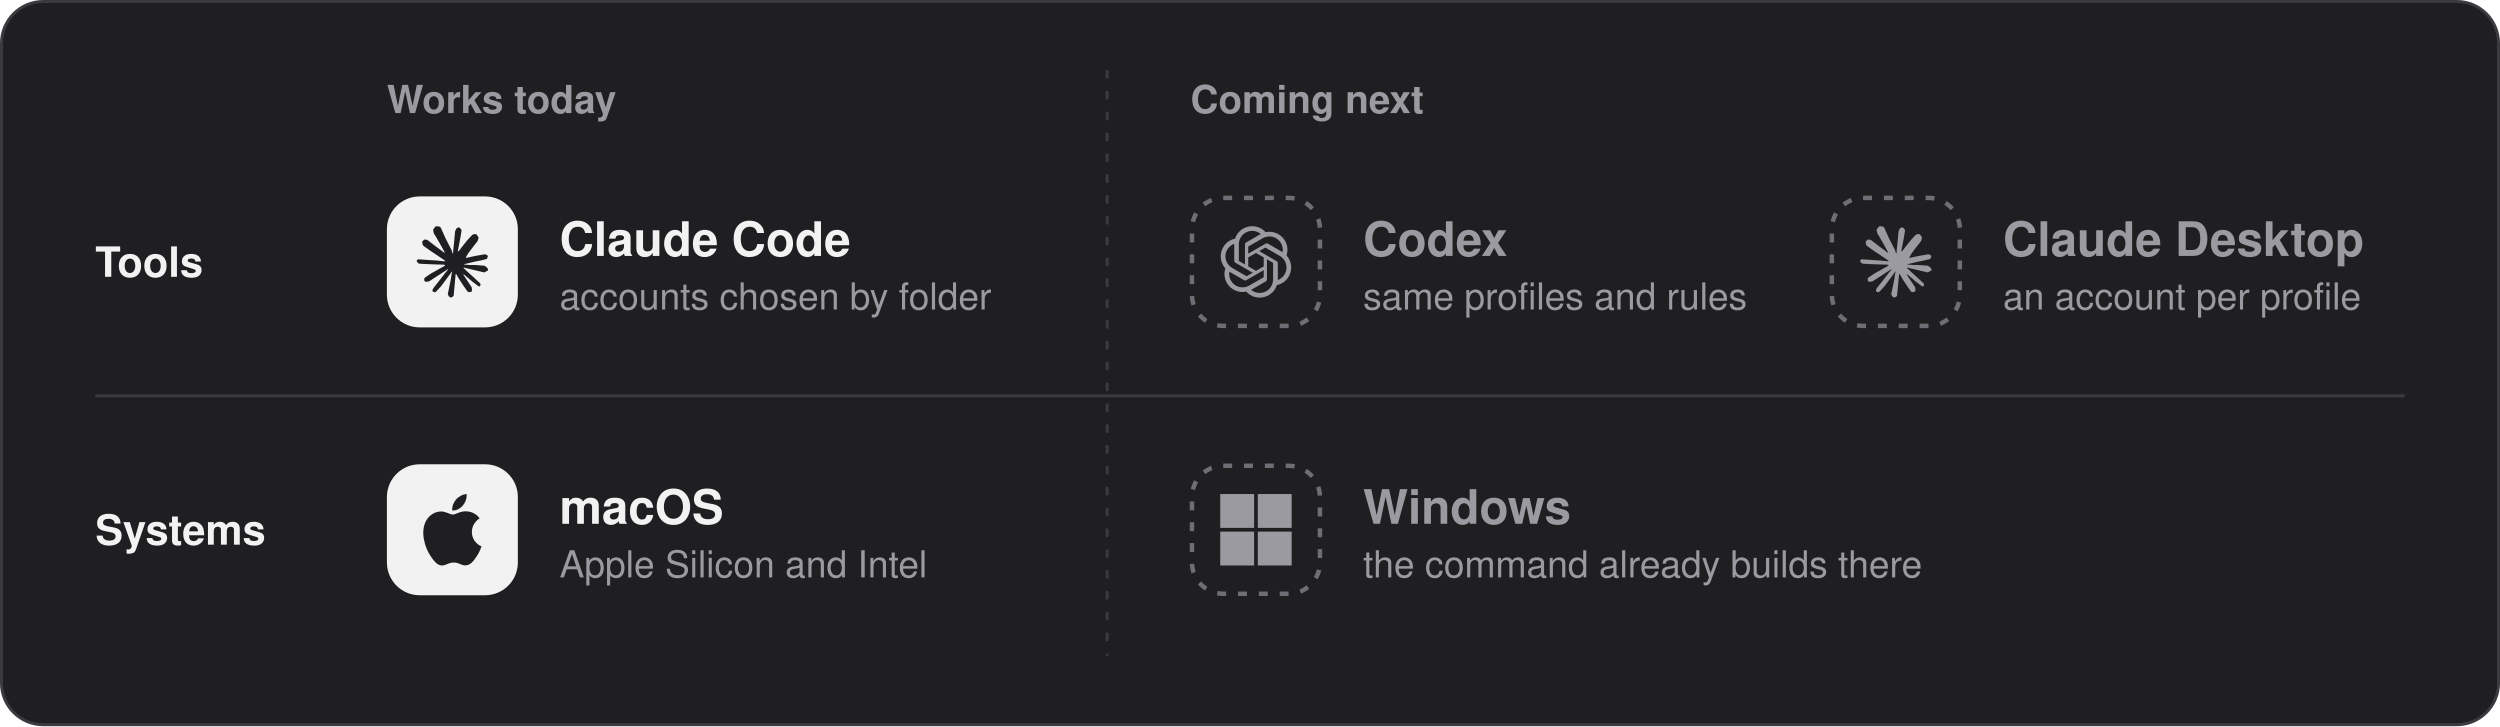
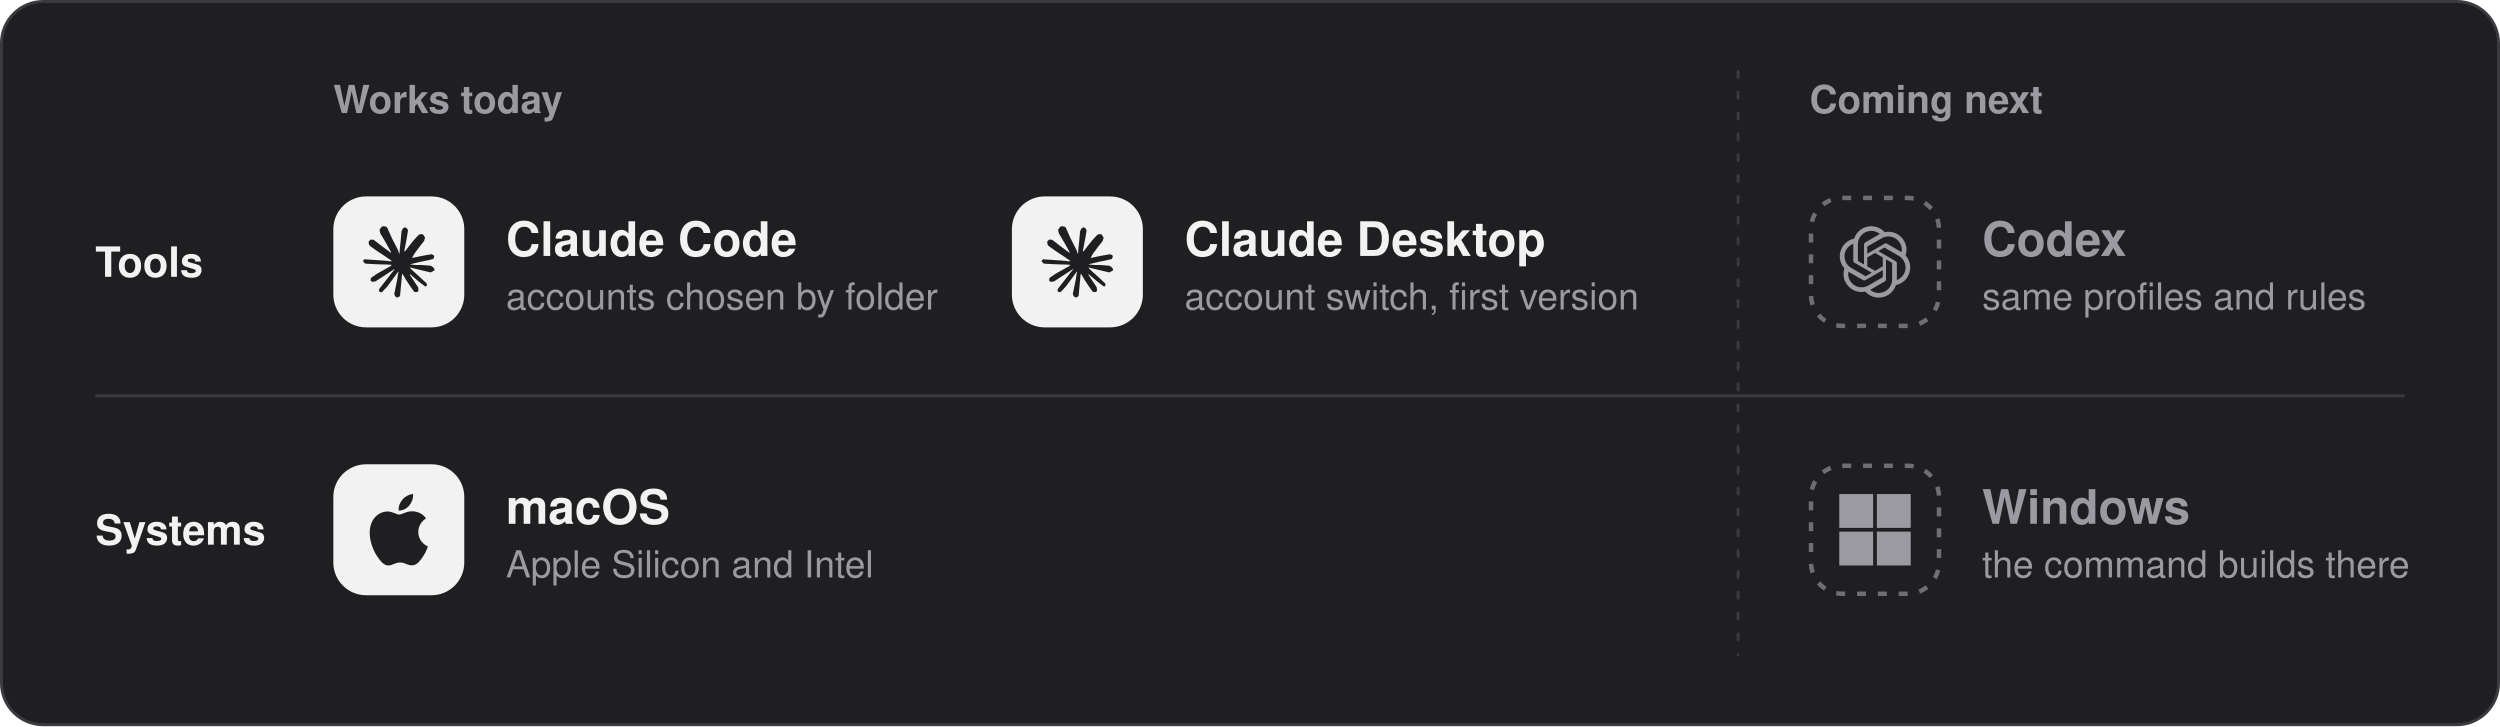
- <svg xmlns="http://www.w3.org/2000/svg" width="840" height="244" viewBox="0 0 840 244" role="img" aria-label="Works today: Claude Code, on macOS. Coming next: Codex, Claude Desktop profiles, Windows.">
+ <svg xmlns="http://www.w3.org/2000/svg" width="840" height="244" viewBox="0 0 840 244" role="img" aria-label="Works today: Claude Code and Claude Desktop (account switch, first version), on macOS. Coming next: Codex, Windows.">
  <rect x="0.5" y="0.5" width="839" height="243" rx="14" fill="#1f1f22" stroke="#3a3a3f" />
  <g font-family="-apple-system, BlinkMacSystemFont, 'Segoe UI', Helvetica, Arial, sans-serif">
-     <text x="130" y="38" font-size="13" font-weight="600" fill="#9a9aa0">Works today</text>
-     <text x="400" y="38" font-size="13" font-weight="600" fill="#9a9aa0">Coming next</text>
-     <line x1="372" y1="24" x2="372" y2="220" stroke="#3a3a3f" stroke-dasharray="2 5" stroke-linecap="round" />
+     <text x="112" y="38" font-size="13" font-weight="600" fill="#9a9aa0">Works today</text>
+     <text x="608" y="38" font-size="13" font-weight="600" fill="#9a9aa0">Coming next</text>
+     <line x1="584" y1="24" x2="584" y2="220" stroke="#3a3a3f" stroke-dasharray="2 5" stroke-linecap="round" />
    <text x="32" y="93" font-size="14" font-weight="600" fill="#f2f2f3">Tools</text>
-     <rect x="130" y="66" width="44" height="44" rx="11" fill="#f2f2f3" />
-     <path transform="translate(140 76)" fill="#1f1f22" d="m4.714 15.956 4.717-2.647.079-.231-.079-.128h-.231l-.789-.049-2.696-.073-2.337-.097-2.265-.121-.571-.121-.534-.704.055-.352.48-.322.686.061 1.518.103 2.277.158 1.651.097 2.447.255h.389l.055-.158-.134-.097-.103-.097L6.973 9.836l-2.55-1.688-1.336-.971-.723-.492-.364-.461-.158-1.008.656-.723.88.061.225.061.892.686 1.906 1.475 2.489 1.834.364.303.146-.103.018-.073-.164-.273-1.354-2.447-1.445-2.489-.643-1.032-.17-.619c-.061-.255-.103-.467-.103-.729L6.287.134 6.7 0l.996.134.419.364.619 1.415 1.002 2.228 1.554 3.03.455.898.243.832.091.255h.158v-.146l.128-1.706.237-2.095.231-2.696.079-.759.376-.911.747-.492.583.279.48.686-.067.443-.285 1.852-.559 2.902-.364 1.943h.212l.243-.243.984-1.305 1.651-2.064.729-.82.85-.905.546-.431h1.032l.759 1.129-.34 1.166-1.062 1.348-.88 1.141-1.263 1.7-.789 1.36.073.109.188-.018 2.853-.607 1.542-.279 1.84-.316.832.389.091.395-.328.807-1.967.486-2.307.461-3.436.814-.043.03.049.061 1.548.146.662.036h1.621l3.018.225.789.522.474.638-.079.486-1.214.619-1.639-.389-3.825-.911-1.311-.328h-.182v.109l1.093 1.069 2.003 1.809 2.507 2.331.128.577-.322.455-.34-.049-2.204-1.657-.85-.747-1.925-1.621h-.128v.17l.443.65 2.344 3.521.121 1.081-.17.352-.607.212-.668-.121-1.372-1.925L14.38 17.959l-1.141-1.943-.14.079-.674 7.255-.316.37-.729.279-.607-.461-.322-.747.322-1.475.389-1.925.316-1.53.285-1.9.17-.631-.012-.043-.14.018-1.433 1.967-2.18 2.945-1.724 1.846-.413.164-.716-.37.067-.662.401-.589 2.386-3.036 1.439-1.882.929-1.087-.006-.158h-.055l-6.338 4.116-1.129.146-.486-.455.061-.747.231-.243 1.906-1.311Z" />
-     <text x="188" y="86" font-size="16" font-weight="600" fill="#f2f2f3">Claude Code</text>
-     <text x="188" y="104" font-size="12.5" fill="#9a9aa0">accounts chosen by folder</text>
-     <rect x="400.5" y="66.5" width="43" height="43" rx="10.5" fill="none" stroke="#6e6e74" stroke-width="1.5" stroke-dasharray="3 4" />
-     <path transform="translate(410 76)" fill="#9a9aa0" d="M22.282 9.821a5.985 5.985 0 0 0-.516-4.911 6.046 6.046 0 0 0-6.51-2.9A6.065 6.065 0 0 0 4.981 4.182a5.985 5.985 0 0 0-3.998 2.9 6.046 6.046 0 0 0 .743 7.097 5.98 5.98 0 0 0 .511 4.911 6.051 6.051 0 0 0 6.515 2.9A5.985 5.985 0 0 0 13.26 24a6.056 6.056 0 0 0 5.772-4.206 5.989 5.989 0 0 0 3.998-2.9 6.056 6.056 0 0 0-.748-7.073zm-9.022 12.608a4.476 4.476 0 0 1-2.876-1.041l.142-.08 4.778-2.758a.795.795 0 0 0 .393-.681v-6.737l2.02 1.169a.071.071 0 0 1 .038.052v5.583a4.504 4.504 0 0 1-4.495 4.494zm-9.661-4.125a4.471 4.471 0 0 1-.535-3.014l.142.085 4.783 2.758a.771.771 0 0 0 .781 0l5.843-3.369v2.332a.08.08 0 0 1-.033.061L9.74 19.95a4.499 4.499 0 0 1-6.141-1.646zM2.341 7.896a4.485 4.485 0 0 1 2.365-1.973V11.6a.766.766 0 0 0 .388.676l5.814 3.354-2.02 1.169a.076.076 0 0 1-.071 0l-4.83-2.787A4.504 4.504 0 0 1 2.341 7.872zm16.596 3.856L13.104 8.364 15.119 7.2a.076.076 0 0 1 .071 0l4.83 2.791a4.494 4.494 0 0 1-.676 8.104v-5.677a.79.79 0 0 0-.407-.667zm2.011-3.023l-.142-.085-4.774-2.782a.776.776 0 0 0-.785 0L9.409 9.23V6.897a.066.066 0 0 1 .028-.061l4.83-2.787a4.499 4.499 0 0 1 6.68 4.66zM8.306 12.863l-2.02-1.164a.08.08 0 0 1-.038-.057V6.074a4.499 4.499 0 0 1 7.376-3.454l-.142.081L8.704 5.459a.795.795 0 0 0-.393.681zm1.098-2.365l2.602-1.5 2.607 1.5v2.999l-2.597 1.5-2.607-1.5Z" />
-     <text x="458" y="86" font-size="16" font-weight="600" fill="#9a9aa0">Codex</text>
-     <text x="458" y="104" font-size="12.5" fill="#9a9aa0">same profiles and rules</text>
-     <rect x="615.5" y="66.5" width="43" height="43" rx="10.5" fill="none" stroke="#6e6e74" stroke-width="1.5" stroke-dasharray="3 4" />
-     <path transform="translate(625 76)" fill="#9a9aa0" d="m4.714 15.956 4.717-2.647.079-.231-.079-.128h-.231l-.789-.049-2.696-.073-2.337-.097-2.265-.121-.571-.121-.534-.704.055-.352.48-.322.686.061 1.518.103 2.277.158 1.651.097 2.447.255h.389l.055-.158-.134-.097-.103-.097L6.973 9.836l-2.55-1.688-1.336-.971-.723-.492-.364-.461-.158-1.008.656-.723.88.061.225.061.892.686 1.906 1.475 2.489 1.834.364.303.146-.103.018-.073-.164-.273-1.354-2.447-1.445-2.489-.643-1.032-.17-.619c-.061-.255-.103-.467-.103-.729L6.287.134 6.7 0l.996.134.419.364.619 1.415 1.002 2.228 1.554 3.03.455.898.243.832.091.255h.158v-.146l.128-1.706.237-2.095.231-2.696.079-.759.376-.911.747-.492.583.279.48.686-.067.443-.285 1.852-.559 2.902-.364 1.943h.212l.243-.243.984-1.305 1.651-2.064.729-.82.85-.905.546-.431h1.032l.759 1.129-.34 1.166-1.062 1.348-.88 1.141-1.263 1.7-.789 1.36.073.109.188-.018 2.853-.607 1.542-.279 1.84-.316.832.389.091.395-.328.807-1.967.486-2.307.461-3.436.814-.043.03.049.061 1.548.146.662.036h1.621l3.018.225.789.522.474.638-.079.486-1.214.619-1.639-.389-3.825-.911-1.311-.328h-.182v.109l1.093 1.069 2.003 1.809 2.507 2.331.128.577-.322.455-.34-.049-2.204-1.657-.85-.747-1.925-1.621h-.128v.17l.443.65 2.344 3.521.121 1.081-.17.352-.607.212-.668-.121-1.372-1.925L14.38 17.959l-1.141-1.943-.14.079-.674 7.255-.316.37-.729.279-.607-.461-.322-.747.322-1.475.389-1.925.316-1.53.285-1.9.17-.631-.012-.043-.14.018-1.433 1.967-2.18 2.945-1.724 1.846-.413.164-.716-.37.067-.662.401-.589 2.386-3.036 1.439-1.882.929-1.087-.006-.158h-.055l-6.338 4.116-1.129.146-.486-.455.061-.747.231-.243 1.906-1.311Z" />
-     <text x="673" y="86" font-size="16" font-weight="600" fill="#9a9aa0">Claude Desktop</text>
-     <text x="673" y="104" font-size="12.5" fill="#9a9aa0">an account per profile</text>
+     <rect x="112" y="66" width="44" height="44" rx="11" fill="#f2f2f3" />
+     <path transform="translate(122 76)" fill="#1f1f22" d="m4.714 15.956 4.717-2.647.079-.231-.079-.128h-.231l-.789-.049-2.696-.073-2.337-.097-2.265-.121-.571-.121-.534-.704.055-.352.48-.322.686.061 1.518.103 2.277.158 1.651.097 2.447.255h.389l.055-.158-.134-.097-.103-.097L6.973 9.836l-2.55-1.688-1.336-.971-.723-.492-.364-.461-.158-1.008.656-.723.88.061.225.061.892.686 1.906 1.475 2.489 1.834.364.303.146-.103.018-.073-.164-.273-1.354-2.447-1.445-2.489-.643-1.032-.17-.619c-.061-.255-.103-.467-.103-.729L6.287.134 6.7 0l.996.134.419.364.619 1.415 1.002 2.228 1.554 3.03.455.898.243.832.091.255h.158v-.146l.128-1.706.237-2.095.231-2.696.079-.759.376-.911.747-.492.583.279.48.686-.067.443-.285 1.852-.559 2.902-.364 1.943h.212l.243-.243.984-1.305 1.651-2.064.729-.82.85-.905.546-.431h1.032l.759 1.129-.34 1.166-1.062 1.348-.88 1.141-1.263 1.7-.789 1.36.073.109.188-.018 2.853-.607 1.542-.279 1.84-.316.832.389.091.395-.328.807-1.967.486-2.307.461-3.436.814-.043.03.049.061 1.548.146.662.036h1.621l3.018.225.789.522.474.638-.079.486-1.214.619-1.639-.389-3.825-.911-1.311-.328h-.182v.109l1.093 1.069 2.003 1.809 2.507 2.331.128.577-.322.455-.34-.049-2.204-1.657-.85-.747-1.925-1.621h-.128v.17l.443.65 2.344 3.521.121 1.081-.17.352-.607.212-.668-.121-1.372-1.925L14.38 17.959l-1.141-1.943-.14.079-.674 7.255-.316.37-.729.279-.607-.461-.322-.747.322-1.475.389-1.925.316-1.53.285-1.9.17-.631-.012-.043-.14.018-1.433 1.967-2.18 2.945-1.724 1.846-.413.164-.716-.37.067-.662.401-.589 2.386-3.036 1.439-1.882.929-1.087-.006-.158h-.055l-6.338 4.116-1.129.146-.486-.455.061-.747.231-.243 1.906-1.311Z" />
+     <text x="170" y="86" font-size="16" font-weight="600" fill="#f2f2f3">Claude Code</text>
+     <text x="170" y="104" font-size="12.5" fill="#9a9aa0">accounts chosen by folder</text>
+     <rect x="340" y="66" width="44" height="44" rx="11" fill="#f2f2f3" />
+     <path transform="translate(350 76)" fill="#1f1f22" d="m4.714 15.956 4.717-2.647.079-.231-.079-.128h-.231l-.789-.049-2.696-.073-2.337-.097-2.265-.121-.571-.121-.534-.704.055-.352.48-.322.686.061 1.518.103 2.277.158 1.651.097 2.447.255h.389l.055-.158-.134-.097-.103-.097L6.973 9.836l-2.55-1.688-1.336-.971-.723-.492-.364-.461-.158-1.008.656-.723.88.061.225.061.892.686 1.906 1.475 2.489 1.834.364.303.146-.103.018-.073-.164-.273-1.354-2.447-1.445-2.489-.643-1.032-.17-.619c-.061-.255-.103-.467-.103-.729L6.287.134 6.7 0l.996.134.419.364.619 1.415 1.002 2.228 1.554 3.03.455.898.243.832.091.255h.158v-.146l.128-1.706.237-2.095.231-2.696.079-.759.376-.911.747-.492.583.279.48.686-.067.443-.285 1.852-.559 2.902-.364 1.943h.212l.243-.243.984-1.305 1.651-2.064.729-.82.85-.905.546-.431h1.032l.759 1.129-.34 1.166-1.062 1.348-.88 1.141-1.263 1.7-.789 1.36.073.109.188-.018 2.853-.607 1.542-.279 1.84-.316.832.389.091.395-.328.807-1.967.486-2.307.461-3.436.814-.043.03.049.061 1.548.146.662.036h1.621l3.018.225.789.522.474.638-.079.486-1.214.619-1.639-.389-3.825-.911-1.311-.328h-.182v.109l1.093 1.069 2.003 1.809 2.507 2.331.128.577-.322.455-.34-.049-2.204-1.657-.85-.747-1.925-1.621h-.128v.17l.443.65 2.344 3.521.121 1.081-.17.352-.607.212-.668-.121-1.372-1.925L14.38 17.959l-1.141-1.943-.14.079-.674 7.255-.316.37-.729.279-.607-.461-.322-.747.322-1.475.389-1.925.316-1.53.285-1.9.17-.631-.012-.043-.14.018-1.433 1.967-2.18 2.945-1.724 1.846-.413.164-.716-.37.067-.662.401-.589 2.386-3.036 1.439-1.882.929-1.087-.006-.158h-.055l-6.338 4.116-1.129.146-.486-.455.061-.747.231-.243 1.906-1.311Z" />
+     <text x="398" y="86" font-size="16" font-weight="600" fill="#f2f2f3">Claude Desktop</text>
+     <text x="398" y="104" font-size="12.5" fill="#9a9aa0">account switch, first version</text>
+     <rect x="608.5" y="66.5" width="43" height="43" rx="10.5" fill="none" stroke="#6e6e74" stroke-width="1.5" stroke-dasharray="3 4" />
+     <path transform="translate(618 76)" fill="#9a9aa0" d="M22.282 9.821a5.985 5.985 0 0 0-.516-4.911 6.046 6.046 0 0 0-6.51-2.9A6.065 6.065 0 0 0 4.981 4.182a5.985 5.985 0 0 0-3.998 2.9 6.046 6.046 0 0 0 .743 7.097 5.98 5.98 0 0 0 .511 4.911 6.051 6.051 0 0 0 6.515 2.9A5.985 5.985 0 0 0 13.26 24a6.056 6.056 0 0 0 5.772-4.206 5.989 5.989 0 0 0 3.998-2.9 6.056 6.056 0 0 0-.748-7.073zm-9.022 12.608a4.476 4.476 0 0 1-2.876-1.041l.142-.08 4.778-2.758a.795.795 0 0 0 .393-.681v-6.737l2.02 1.169a.071.071 0 0 1 .038.052v5.583a4.504 4.504 0 0 1-4.495 4.494zm-9.661-4.125a4.471 4.471 0 0 1-.535-3.014l.142.085 4.783 2.758a.771.771 0 0 0 .781 0l5.843-3.369v2.332a.08.08 0 0 1-.033.061L9.74 19.95a4.499 4.499 0 0 1-6.141-1.646zM2.341 7.896a4.485 4.485 0 0 1 2.365-1.973V11.6a.766.766 0 0 0 .388.676l5.814 3.354-2.02 1.169a.076.076 0 0 1-.071 0l-4.83-2.787A4.504 4.504 0 0 1 2.341 7.872zm16.596 3.856L13.104 8.364 15.119 7.2a.076.076 0 0 1 .071 0l4.83 2.791a4.494 4.494 0 0 1-.676 8.104v-5.677a.79.79 0 0 0-.407-.667zm2.011-3.023l-.142-.085-4.774-2.782a.776.776 0 0 0-.785 0L9.409 9.23V6.897a.066.066 0 0 1 .028-.061l4.83-2.787a4.499 4.499 0 0 1 6.68 4.66zM8.306 12.863l-2.02-1.164a.08.08 0 0 1-.038-.057V6.074a4.499 4.499 0 0 1 7.376-3.454l-.142.081L8.704 5.459a.795.795 0 0 0-.393.681zm1.098-2.365l2.602-1.5 2.607 1.5v2.999l-2.597 1.5-2.607-1.5Z" />
+     <text x="666" y="86" font-size="16" font-weight="600" fill="#9a9aa0">Codex</text>
+     <text x="666" y="104" font-size="12.5" fill="#9a9aa0">same profiles and rules</text>
    <text x="32" y="183" font-size="14" font-weight="600" fill="#f2f2f3">Systems</text>
-     <rect x="130" y="156" width="44" height="44" rx="11" fill="#f2f2f3" />
-     <path transform="translate(140 166)" fill="#1f1f22" d="M12.152 6.896c-.948 0-2.415-1.078-3.96-1.04-2.04.027-3.91 1.183-4.961 3.014-2.117 3.675-.546 9.103 1.519 12.09 1.013 1.454 2.208 3.09 3.792 3.039 1.52-.065 2.09-.987 3.935-.987 1.831 0 2.35.987 3.96.948 1.637-.026 2.676-1.48 3.676-2.948 1.156-1.688 1.636-3.325 1.662-3.415-.039-.013-3.182-1.221-3.22-4.857-.026-3.04 2.48-4.494 2.597-4.559-1.429-2.09-3.623-2.324-4.39-2.376-2-.156-3.675 1.09-4.61 1.09zM15.53 3.83c.843-1.012 1.4-2.427 1.245-3.83-1.207.052-2.662.805-3.532 1.818-.78.896-1.454 2.338-1.273 3.714 1.338.104 2.715-.688 3.559-1.701" />
-     <text x="188" y="176" font-size="16" font-weight="600" fill="#f2f2f3">macOS</text>
-     <text x="188" y="194" font-size="12.5" fill="#9a9aa0">Apple Silicon and Intel</text>
-     <rect x="400.5" y="156.5" width="43" height="43" rx="10.5" fill="none" stroke="#6e6e74" stroke-width="1.5" stroke-dasharray="3 4" />
-     <path transform="translate(410 166)" fill="#9a9aa0" d="M0,0H11.377V11.372H0ZM12.623,0H24V11.372H12.623ZM0,12.623H11.377V24H0Zm12.623,0H24V24H12.623" />
-     <text x="458" y="176" font-size="16" font-weight="600" fill="#9a9aa0">Windows</text>
-     <text x="458" y="194" font-size="12.5" fill="#9a9aa0">the command already builds there</text>
+     <rect x="112" y="156" width="44" height="44" rx="11" fill="#f2f2f3" />
+     <path transform="translate(122 166)" fill="#1f1f22" d="M12.152 6.896c-.948 0-2.415-1.078-3.96-1.04-2.04.027-3.91 1.183-4.961 3.014-2.117 3.675-.546 9.103 1.519 12.09 1.013 1.454 2.208 3.09 3.792 3.039 1.52-.065 2.09-.987 3.935-.987 1.831 0 2.35.987 3.96.948 1.637-.026 2.676-1.48 3.676-2.948 1.156-1.688 1.636-3.325 1.662-3.415-.039-.013-3.182-1.221-3.22-4.857-.026-3.04 2.48-4.494 2.597-4.559-1.429-2.09-3.623-2.324-4.39-2.376-2-.156-3.675 1.09-4.61 1.09zM15.53 3.83c.843-1.012 1.4-2.427 1.245-3.83-1.207.052-2.662.805-3.532 1.818-.78.896-1.454 2.338-1.273 3.714 1.338.104 2.715-.688 3.559-1.701" />
+     <text x="170" y="176" font-size="16" font-weight="600" fill="#f2f2f3">macOS</text>
+     <text x="170" y="194" font-size="12.5" fill="#9a9aa0">Apple Silicon and Intel</text>
+     <rect x="608.5" y="156.5" width="43" height="43" rx="10.5" fill="none" stroke="#6e6e74" stroke-width="1.5" stroke-dasharray="3 4" />
+     <path transform="translate(618 166)" fill="#9a9aa0" d="M0,0H11.377V11.372H0ZM12.623,0H24V11.372H12.623ZM0,12.623H11.377V24H0Zm12.623,0H24V24H12.623" />
+     <text x="666" y="176" font-size="16" font-weight="600" fill="#9a9aa0">Windows</text>
+     <text x="666" y="194" font-size="12.5" fill="#9a9aa0">the command builds there</text>
    <line x1="32" y1="133" x2="808" y2="133" stroke="#3a3a3f" />
  </g>
</svg>
